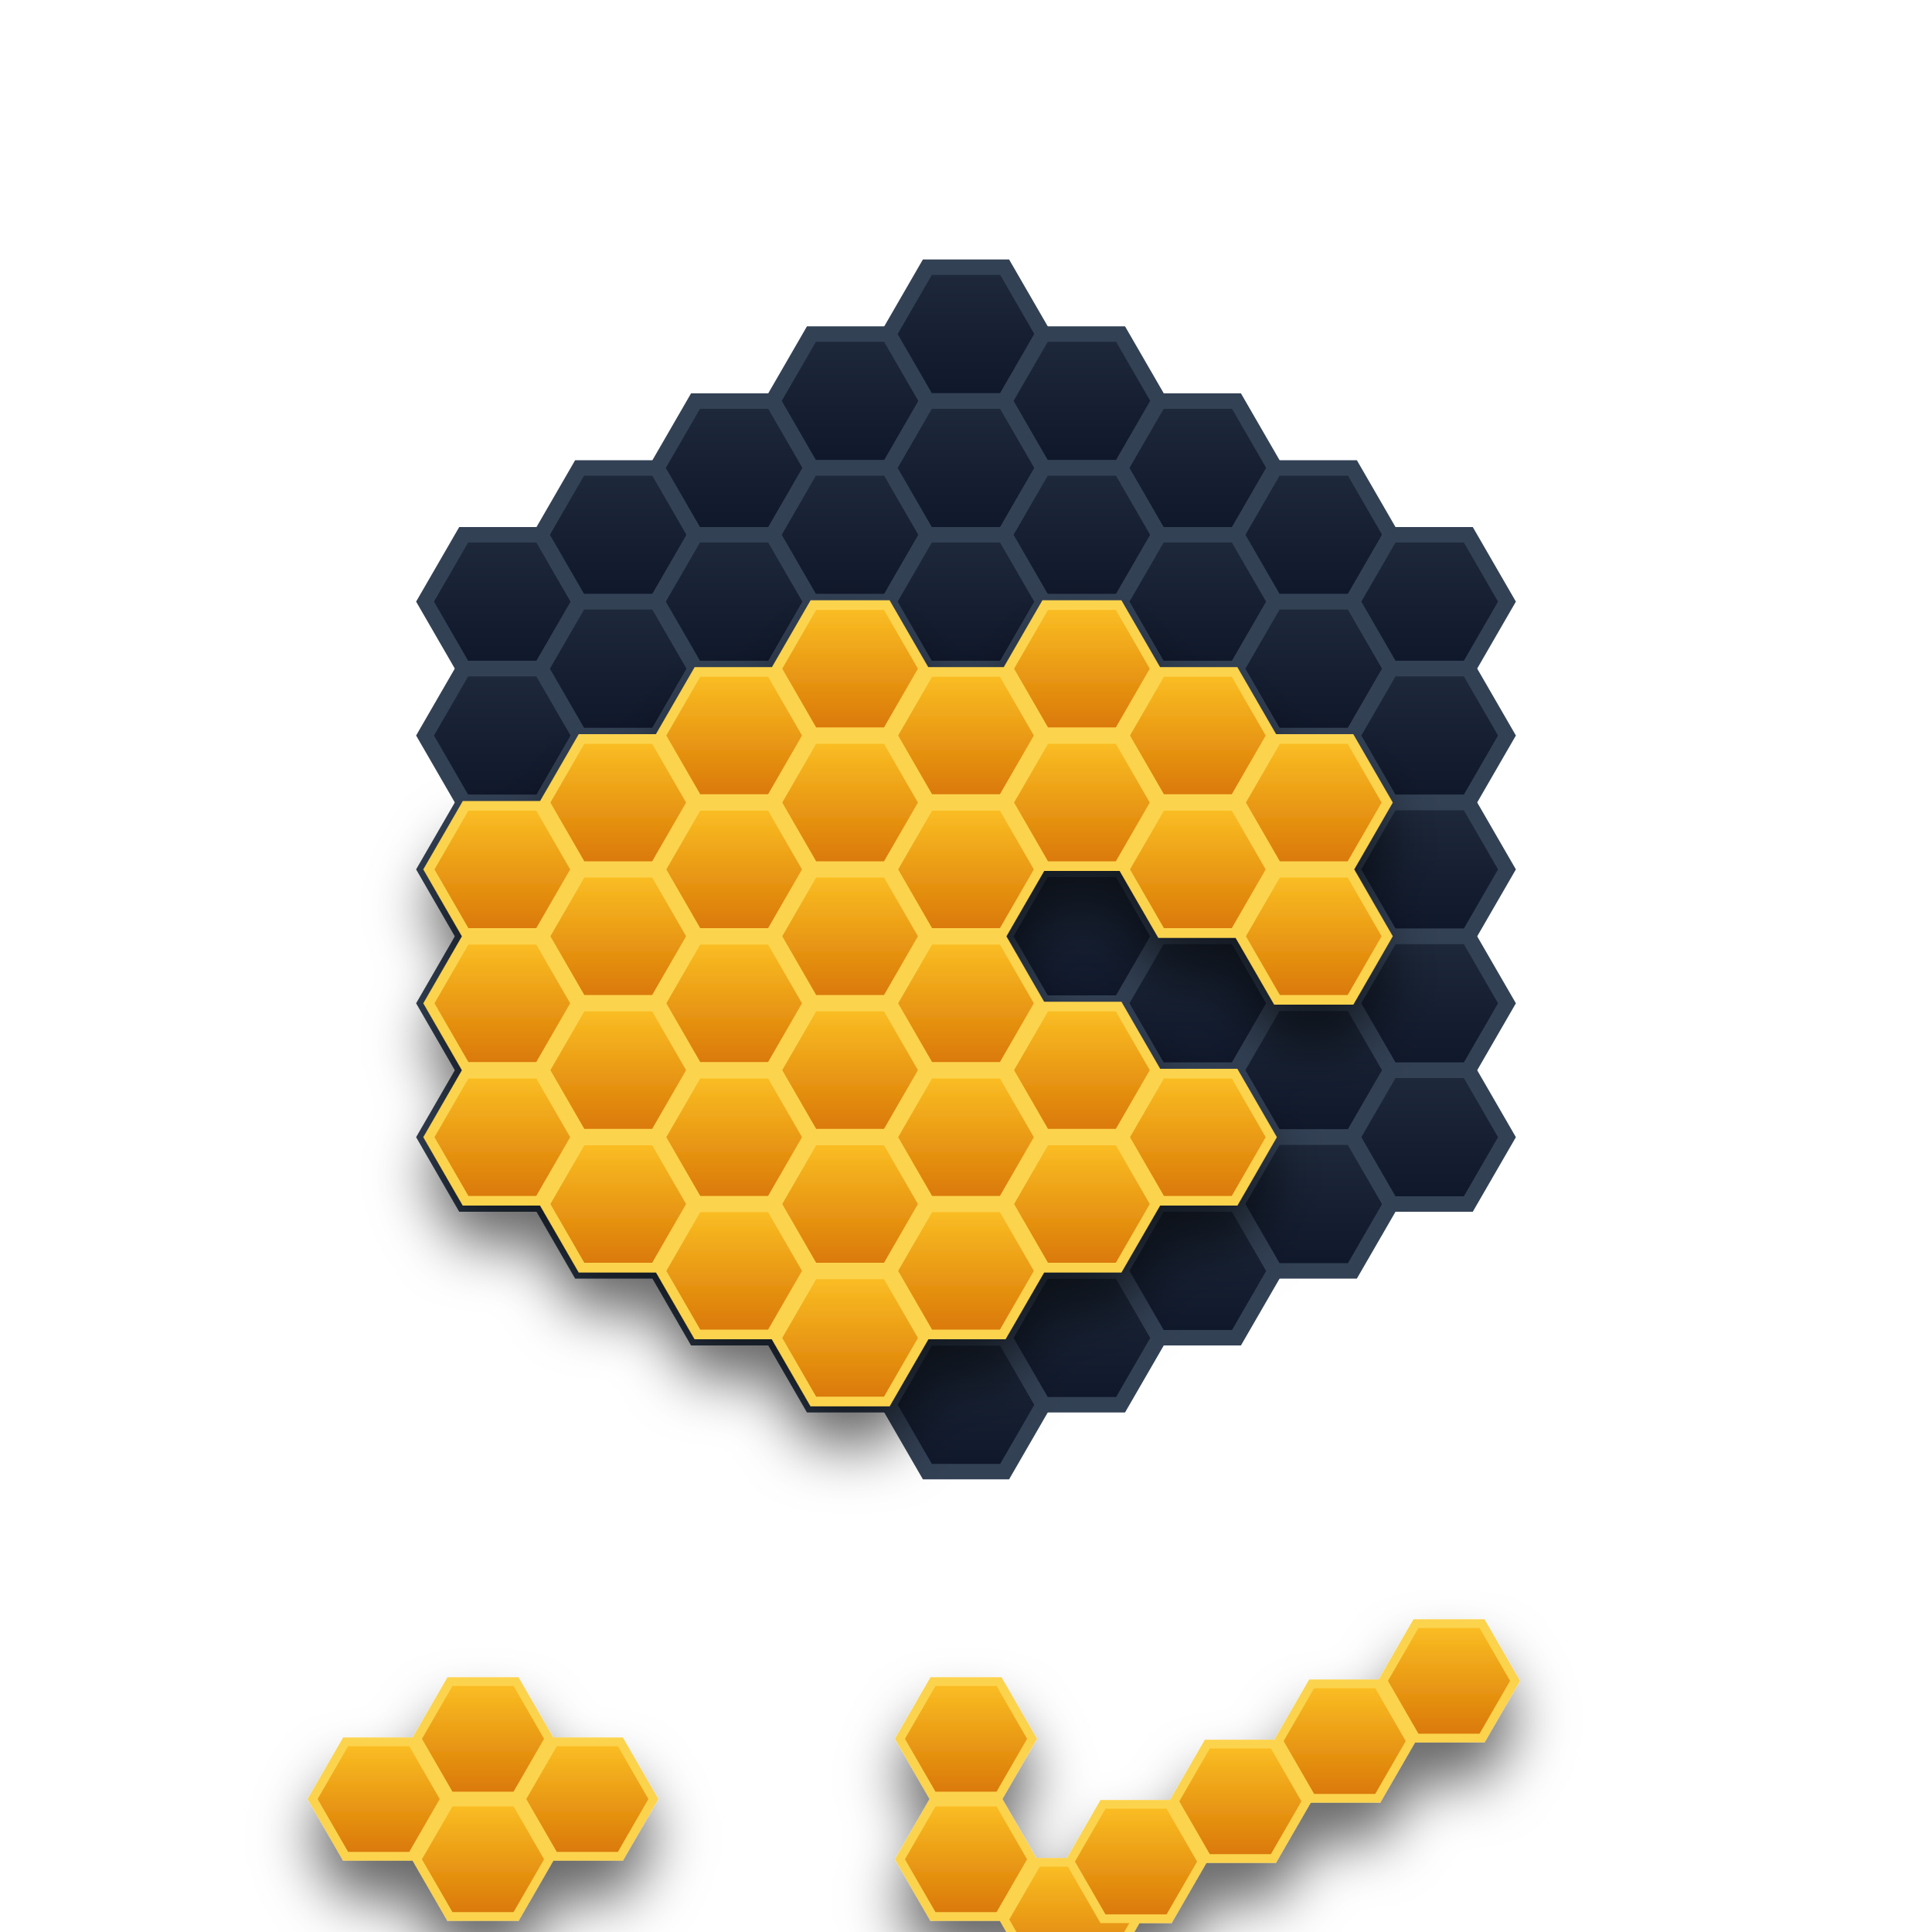
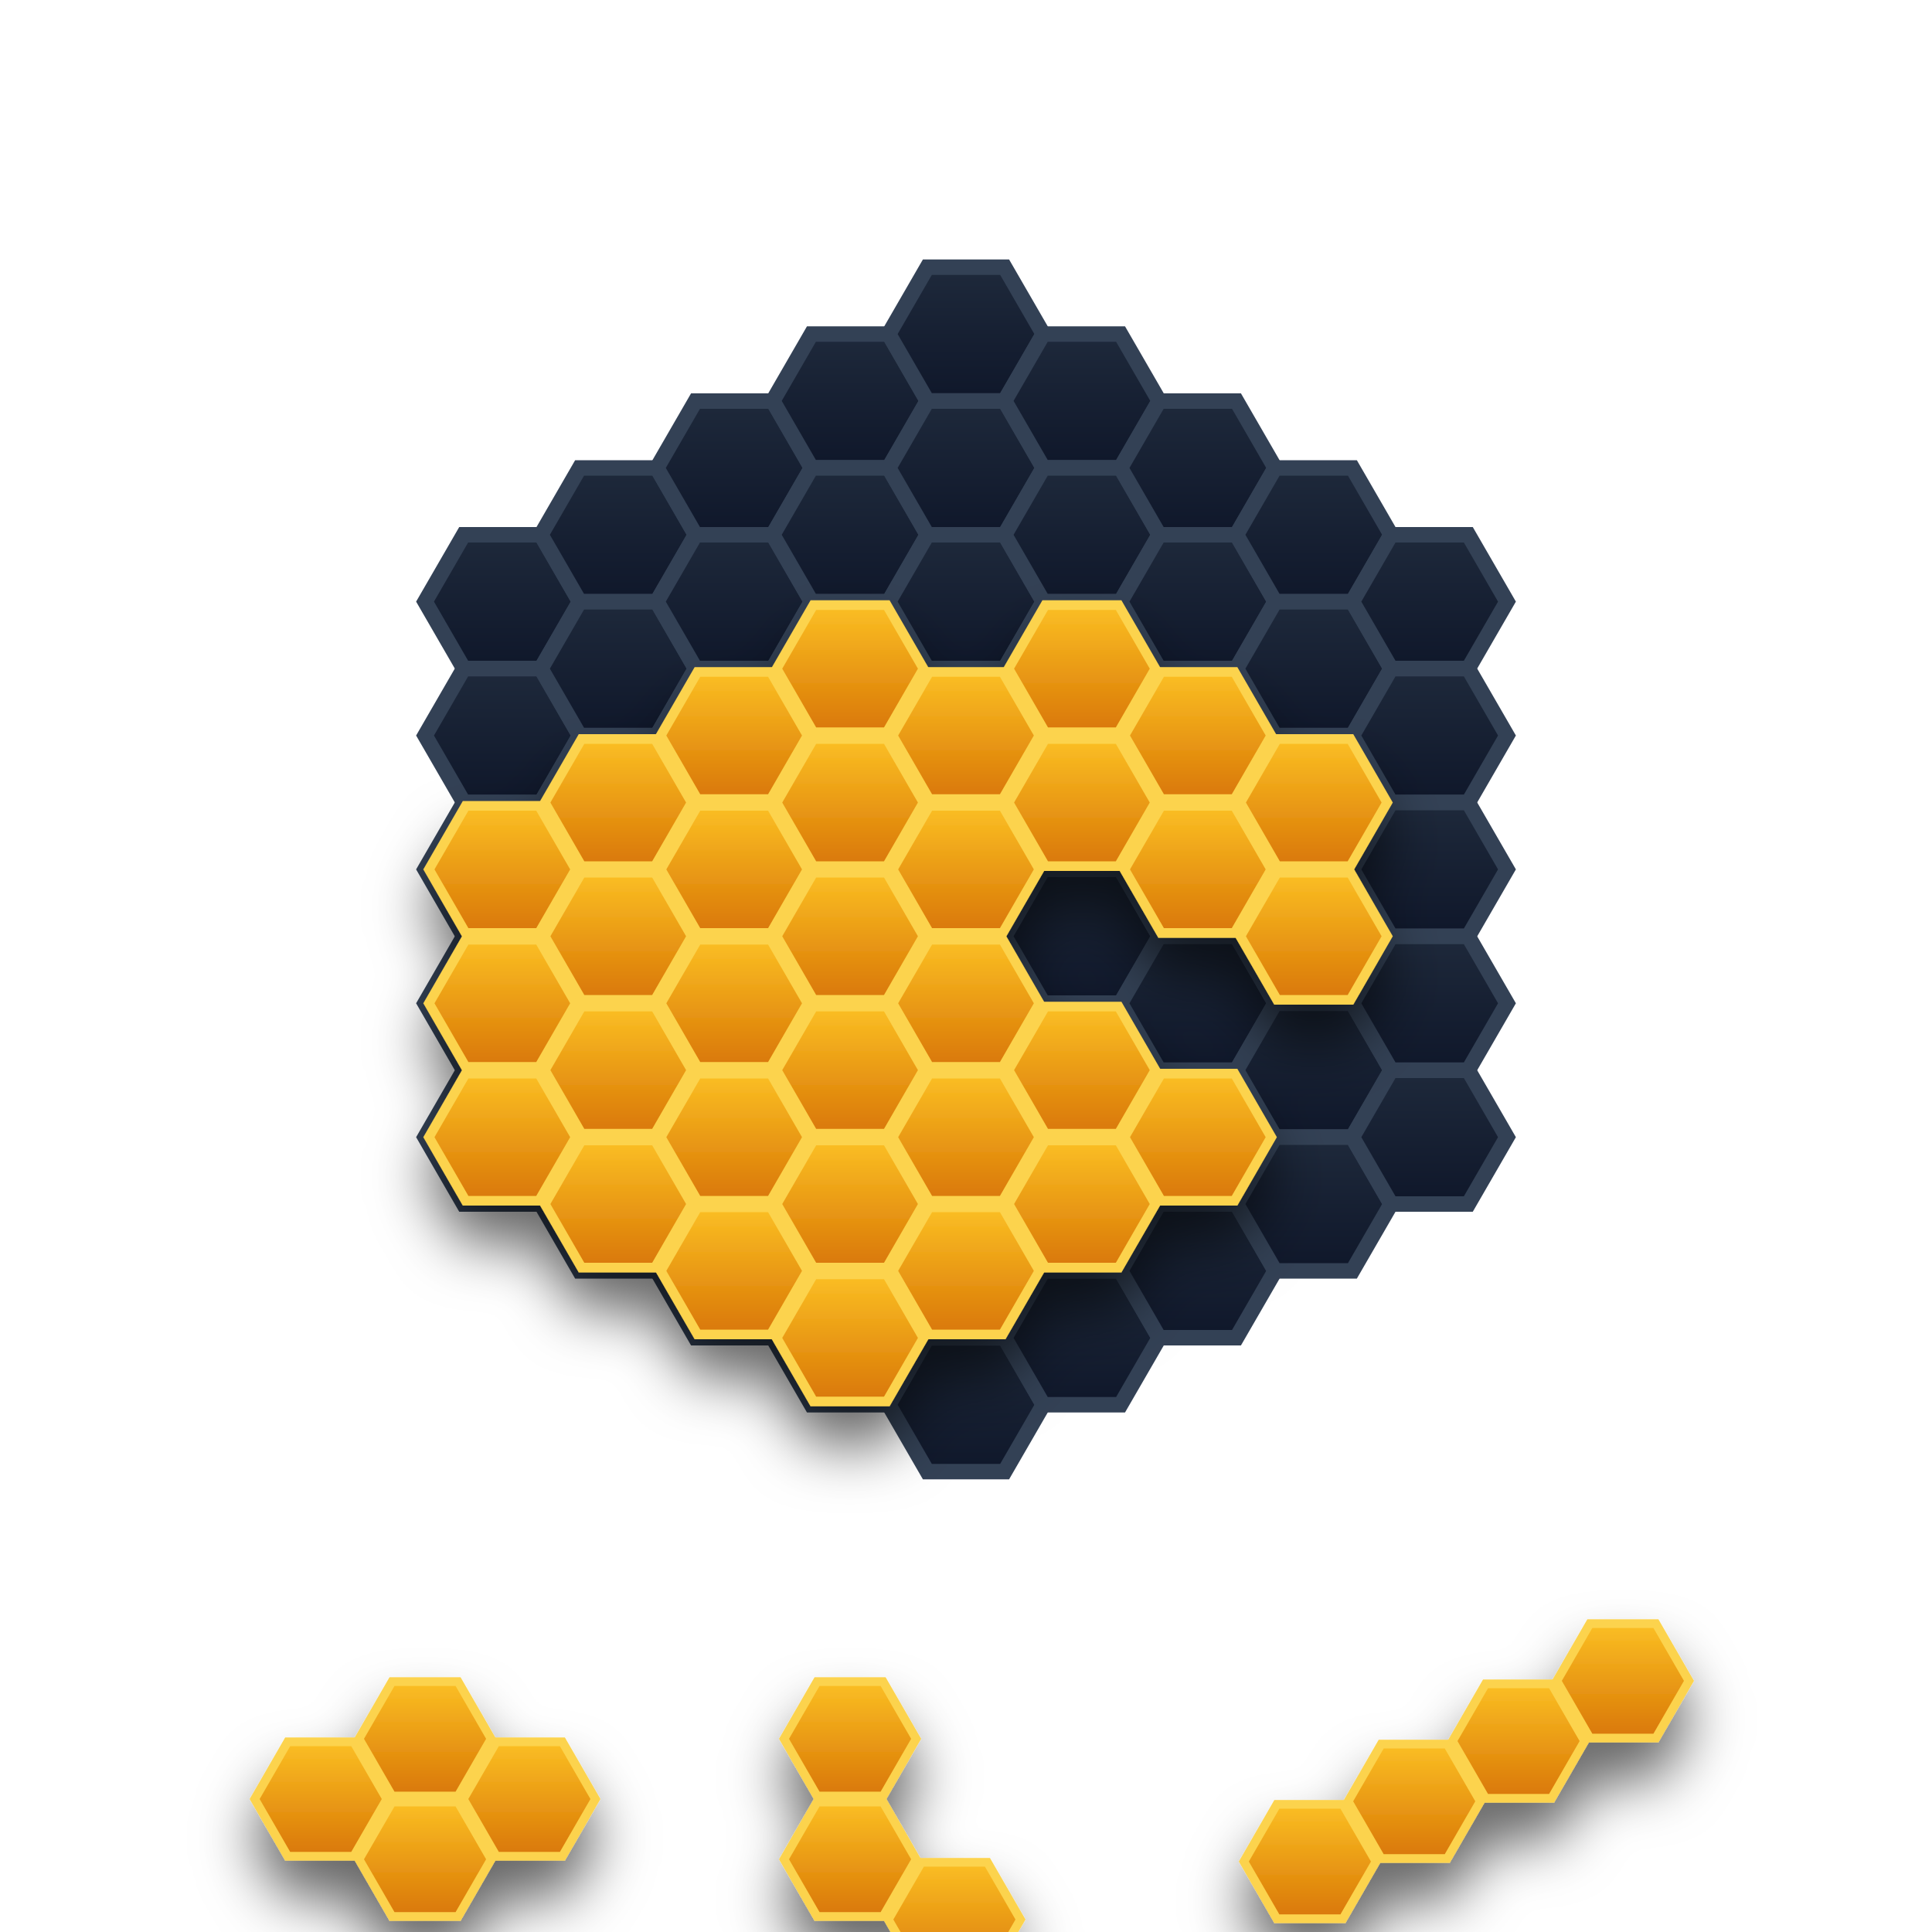
<svg xmlns="http://www.w3.org/2000/svg" width="110" height="110" viewBox="0 0 100 100">
  <defs>
    <linearGradient id="h-bg" x1="0%" y1="0%" x2="0%" y2="100%">
      <stop offset="0%" stop-color="#1e293b" />
      <stop offset="100%" stop-color="#0f172a" />
    </linearGradient>
    <linearGradient id="h-orange" x1="0%" y1="0%" x2="0%" y2="100%">
      <stop offset="0%" stop-color="#fbbf24" />
      <stop offset="100%" stop-color="#d97706" />
    </linearGradient>
    <polygon id="hx-cell" points="4.00,0.00 2.00,3.46 -2.00,3.46 -4.00,0.00 -2.00,-3.46 2.00,-3.46" />
    <polygon id="hx-piece" points="3.80,0.00 1.90,3.29 -1.90,3.29 -3.80,0.00 -1.90,-3.29 1.90,-3.29" />
    <filter id="h-shadow" x="-20%" y="-20%" width="140%" height="140%">
      <feDropShadow dx="0" dy="2" stdDeviation="1.5" flood-color="#000" flood-opacity="0.6" />
    </filter>
  </defs>
  <g fill="url(#h-bg)" stroke="#334155" stroke-width="0.8">
    <use href="#hx-cell" x="26.00" y="31.14" data-q="-4" data-r="0" />
    <use href="#hx-cell" x="26.00" y="38.07" data-q="-4" data-r="1" />
    <use href="#hx-cell" x="26.00" y="45.00" data-q="-4" data-r="2" />
    <use href="#hx-cell" x="26.00" y="51.93" data-q="-4" data-r="3" />
    <use href="#hx-cell" x="26.00" y="58.86" data-q="-4" data-r="4" />
    <use href="#hx-cell" x="32.00" y="27.68" data-q="-3" data-r="-1" />
    <use href="#hx-cell" x="32.00" y="34.61" data-q="-3" data-r="0" />
    <use href="#hx-cell" x="32.00" y="41.54" data-q="-3" data-r="1" />
    <use href="#hx-cell" x="32.00" y="48.46" data-q="-3" data-r="2" />
    <use href="#hx-cell" x="32.00" y="55.39" data-q="-3" data-r="3" />
    <use href="#hx-cell" x="32.00" y="62.32" data-q="-3" data-r="4" />
    <use href="#hx-cell" x="38.00" y="24.22" data-q="-2" data-r="-2" />
    <use href="#hx-cell" x="38.00" y="31.14" data-q="-2" data-r="-1" />
    <use href="#hx-cell" x="38.00" y="38.07" data-q="-2" data-r="0" />
    <use href="#hx-cell" x="38.00" y="45.00" data-q="-2" data-r="1" />
    <use href="#hx-cell" x="38.00" y="51.93" data-q="-2" data-r="2" />
    <use href="#hx-cell" x="38.00" y="58.86" data-q="-2" data-r="3" />
    <use href="#hx-cell" x="38.00" y="65.78" data-q="-2" data-r="4" />
    <use href="#hx-cell" x="44.00" y="20.75" data-q="-1" data-r="-3" />
    <use href="#hx-cell" x="44.00" y="27.68" data-q="-1" data-r="-2" />
    <use href="#hx-cell" x="44.00" y="34.61" data-q="-1" data-r="-1" />
    <use href="#hx-cell" x="44.00" y="41.54" data-q="-1" data-r="0" />
    <use href="#hx-cell" x="44.00" y="48.46" data-q="-1" data-r="1" />
    <use href="#hx-cell" x="44.00" y="55.39" data-q="-1" data-r="2" />
    <use href="#hx-cell" x="44.00" y="62.32" data-q="-1" data-r="3" />
    <use href="#hx-cell" x="44.00" y="69.25" data-q="-1" data-r="4" />
    <use href="#hx-cell" x="50.00" y="17.29" data-q="0" data-r="-4" />
    <use href="#hx-cell" x="50.00" y="24.22" data-q="0" data-r="-3" />
    <use href="#hx-cell" x="50.00" y="31.14" data-q="0" data-r="-2" />
    <use href="#hx-cell" x="50.00" y="38.07" data-q="0" data-r="-1" />
    <use href="#hx-cell" x="50.00" y="45.00" data-q="0" data-r="0" />
    <use href="#hx-cell" x="50.00" y="51.93" data-q="0" data-r="1" />
    <use href="#hx-cell" x="50.00" y="58.86" data-q="0" data-r="2" />
    <use href="#hx-cell" x="50.00" y="65.78" data-q="0" data-r="3" />
    <use href="#hx-cell" x="50.00" y="72.71" data-q="0" data-r="4" />
    <use href="#hx-cell" x="56.00" y="20.75" data-q="1" data-r="-4" />
    <use href="#hx-cell" x="56.00" y="27.68" data-q="1" data-r="-3" />
    <use href="#hx-cell" x="56.00" y="34.61" data-q="1" data-r="-2" />
    <use href="#hx-cell" x="56.00" y="41.54" data-q="1" data-r="-1" />
    <use href="#hx-cell" x="56.00" y="48.46" data-q="1" data-r="0" />
    <use href="#hx-cell" x="56.00" y="55.39" data-q="1" data-r="1" />
    <use href="#hx-cell" x="56.00" y="62.32" data-q="1" data-r="2" />
    <use href="#hx-cell" x="56.00" y="69.25" data-q="1" data-r="3" />
    <use href="#hx-cell" x="62.00" y="24.22" data-q="2" data-r="-4" />
    <use href="#hx-cell" x="62.00" y="31.14" data-q="2" data-r="-3" />
    <use href="#hx-cell" x="62.00" y="38.07" data-q="2" data-r="-2" />
    <use href="#hx-cell" x="62.00" y="45.00" data-q="2" data-r="-1" />
    <use href="#hx-cell" x="62.00" y="51.93" data-q="2" data-r="0" />
    <use href="#hx-cell" x="62.00" y="58.86" data-q="2" data-r="1" />
    <use href="#hx-cell" x="62.00" y="65.78" data-q="2" data-r="2" />
    <use href="#hx-cell" x="68.00" y="27.68" data-q="3" data-r="-4" />
    <use href="#hx-cell" x="68.00" y="34.61" data-q="3" data-r="-3" />
    <use href="#hx-cell" x="68.00" y="41.54" data-q="3" data-r="-2" />
    <use href="#hx-cell" x="68.00" y="48.46" data-q="3" data-r="-1" />
    <use href="#hx-cell" x="68.00" y="55.39" data-q="3" data-r="0" />
    <use href="#hx-cell" x="68.00" y="62.32" data-q="3" data-r="1" />
    <use href="#hx-cell" x="74.00" y="31.14" data-q="4" data-r="-4" />
    <use href="#hx-cell" x="74.00" y="38.07" data-q="4" data-r="-3" />
    <use href="#hx-cell" x="74.00" y="45.00" data-q="4" data-r="-2" />
    <use href="#hx-cell" x="74.00" y="51.93" data-q="4" data-r="-1" />
    <use href="#hx-cell" x="74.00" y="58.86" data-q="4" data-r="0" />
  </g>
  <g filter="url(#h-shadow)">
    <g fill="url(#h-orange)" stroke="#fcd34d" stroke-width="0.5">
      <use href="#hx-piece" x="26.00" y="45.00" />
      <use href="#hx-piece" x="26.00" y="51.93" />
      <use href="#hx-piece" x="26.00" y="58.86" />
      <use href="#hx-piece" x="32.00" y="41.54" />
      <use href="#hx-piece" x="32.00" y="48.46" />
      <use href="#hx-piece" x="32.00" y="55.39" />
      <use href="#hx-piece" x="32.00" y="62.32" />
      <use href="#hx-piece" x="38.00" y="38.07" />
      <use href="#hx-piece" x="38.00" y="45.00" />
      <use href="#hx-piece" x="38.00" y="51.93" />
      <use href="#hx-piece" x="38.00" y="58.86" />
      <use href="#hx-piece" x="38.00" y="65.78" />
      <use href="#hx-piece" x="44.00" y="34.61" />
      <use href="#hx-piece" x="44.00" y="41.54" />
      <use href="#hx-piece" x="44.00" y="48.46" />
      <use href="#hx-piece" x="44.00" y="55.39" />
      <use href="#hx-piece" x="44.00" y="62.32" />
      <use href="#hx-piece" x="44.00" y="69.25" />
      <use href="#hx-piece" x="50.00" y="38.07" />
      <use href="#hx-piece" x="50.00" y="45.00" />
      <use href="#hx-piece" x="50.00" y="51.93" />
      <use href="#hx-piece" x="50.00" y="58.86" />
      <use href="#hx-piece" x="50.00" y="65.78" />
      <use href="#hx-piece" x="56.00" y="34.61" />
      <use href="#hx-piece" x="56.00" y="41.54" />
      <use href="#hx-piece" x="56.00" y="55.39" />
      <use href="#hx-piece" x="56.00" y="62.32" />
      <use href="#hx-piece" x="62.00" y="38.07" />
      <use href="#hx-piece" x="62.00" y="45.00" />
      <use href="#hx-piece" x="62.00" y="58.86" />
      <use href="#hx-piece" x="68.00" y="41.54" />
      <use href="#hx-piece" x="68.00" y="48.46" />
-       <g transform="translate(25, 90) scale(0.9)">
+       <g transform="translate(22, 90) scale(0.9)">
        <use href="#hx-piece" x="-6.0" y="3.464" />
        <use href="#hx-piece" x="0" y="0" />
        <use href="#hx-piece" x="0" y="6.928" />
        <use href="#hx-piece" x="6.0" y="3.464" />
      </g>
-       <g transform="translate(50, 90) scale(0.9)">
+       <g transform="translate(44, 90) scale(0.9)">
        <use href="#hx-piece" x="0" y="0" />
        <use href="#hx-piece" x="0" y="6.928" />
        <use href="#hx-piece" x="6.0" y="10.392" />
      </g>
-       <g transform="translate(75, 87) scale(0.9)">
+       <g transform="translate(84, 87) scale(0.9)">
        <use href="#hx-piece" x="0" y="0" />
        <use href="#hx-piece" x="-6.0" y="3.464" />
        <use href="#hx-piece" x="-12.0" y="6.928" />
        <use href="#hx-piece" x="-18.0" y="10.392" />
      </g>
    </g>
  </g>
</svg>
